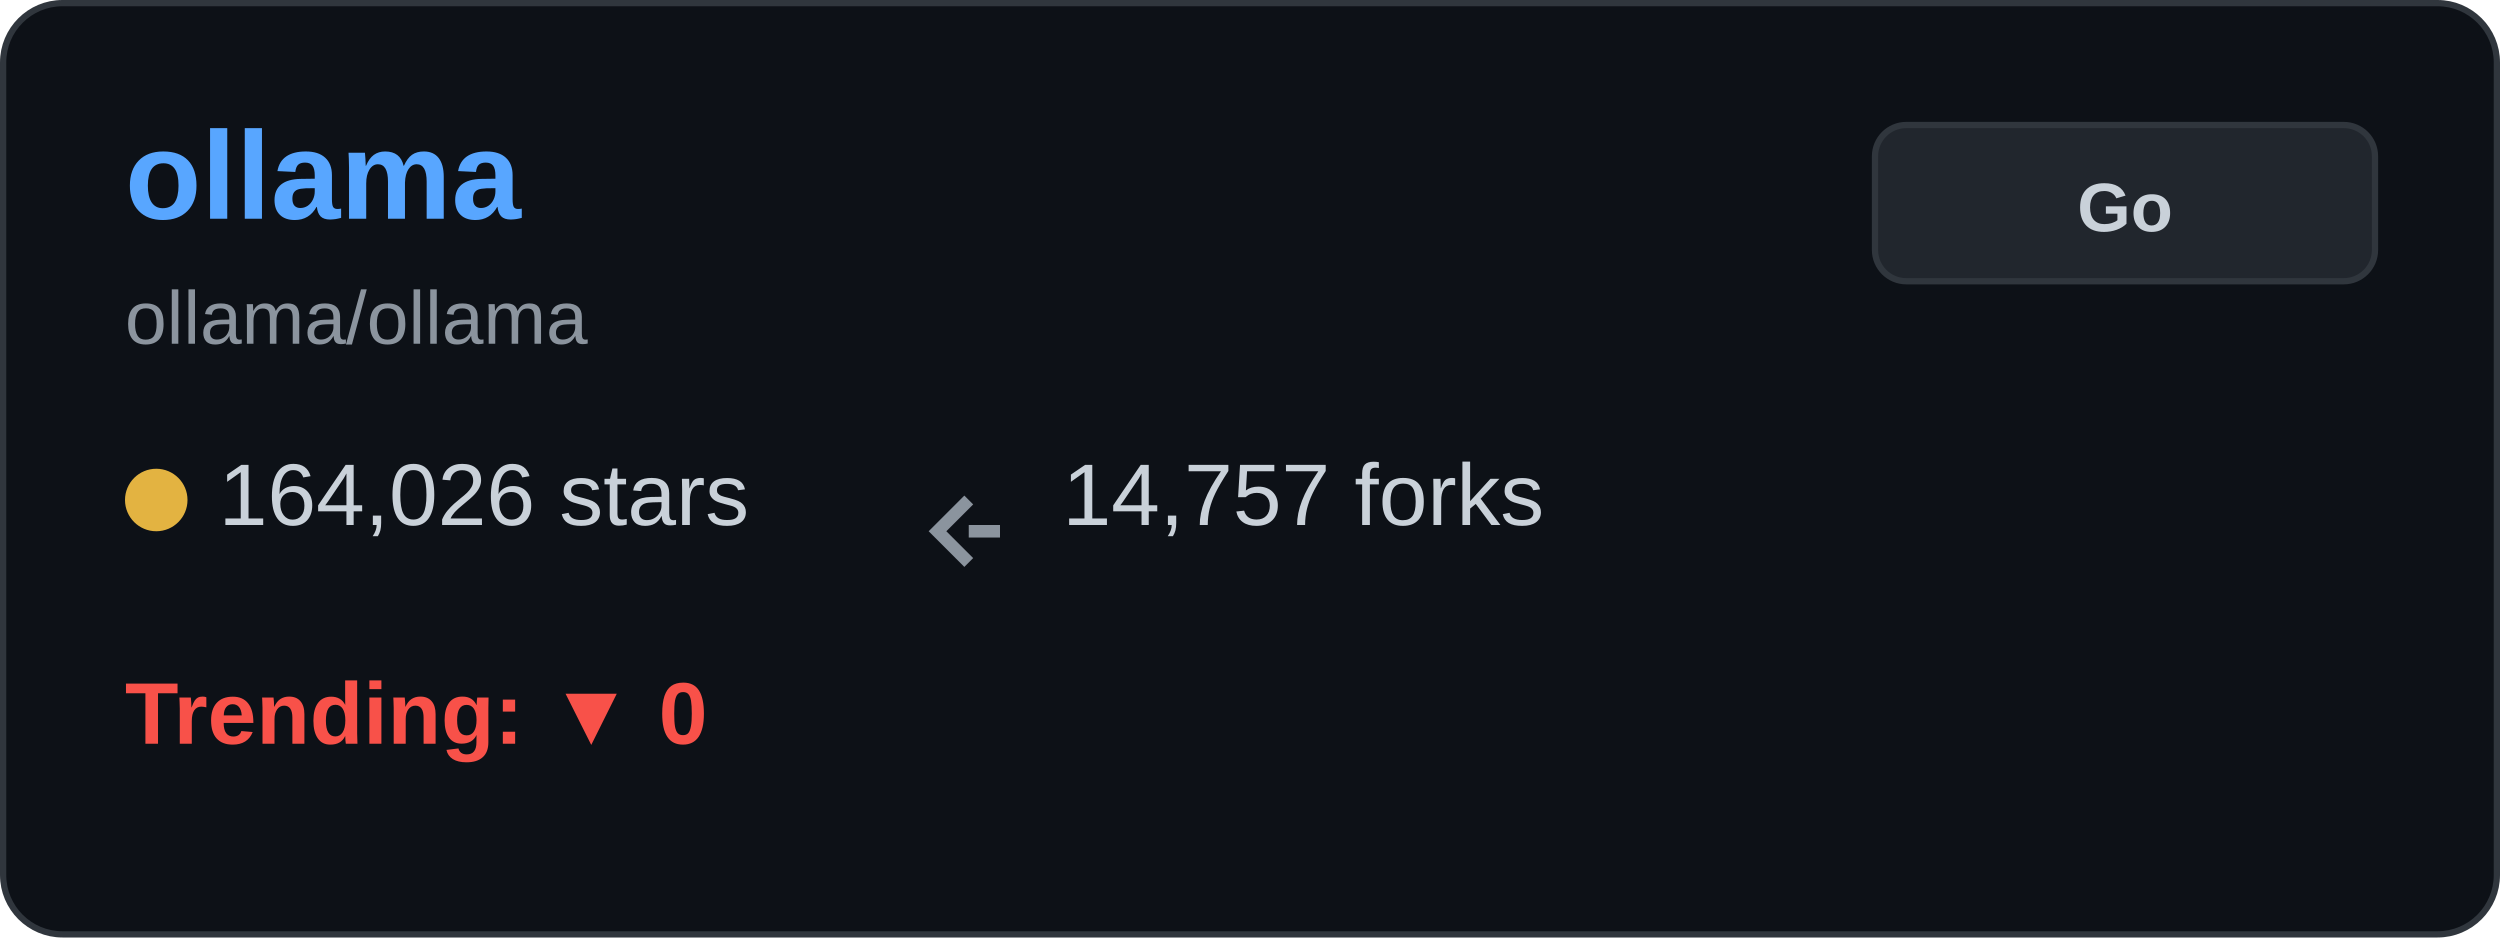
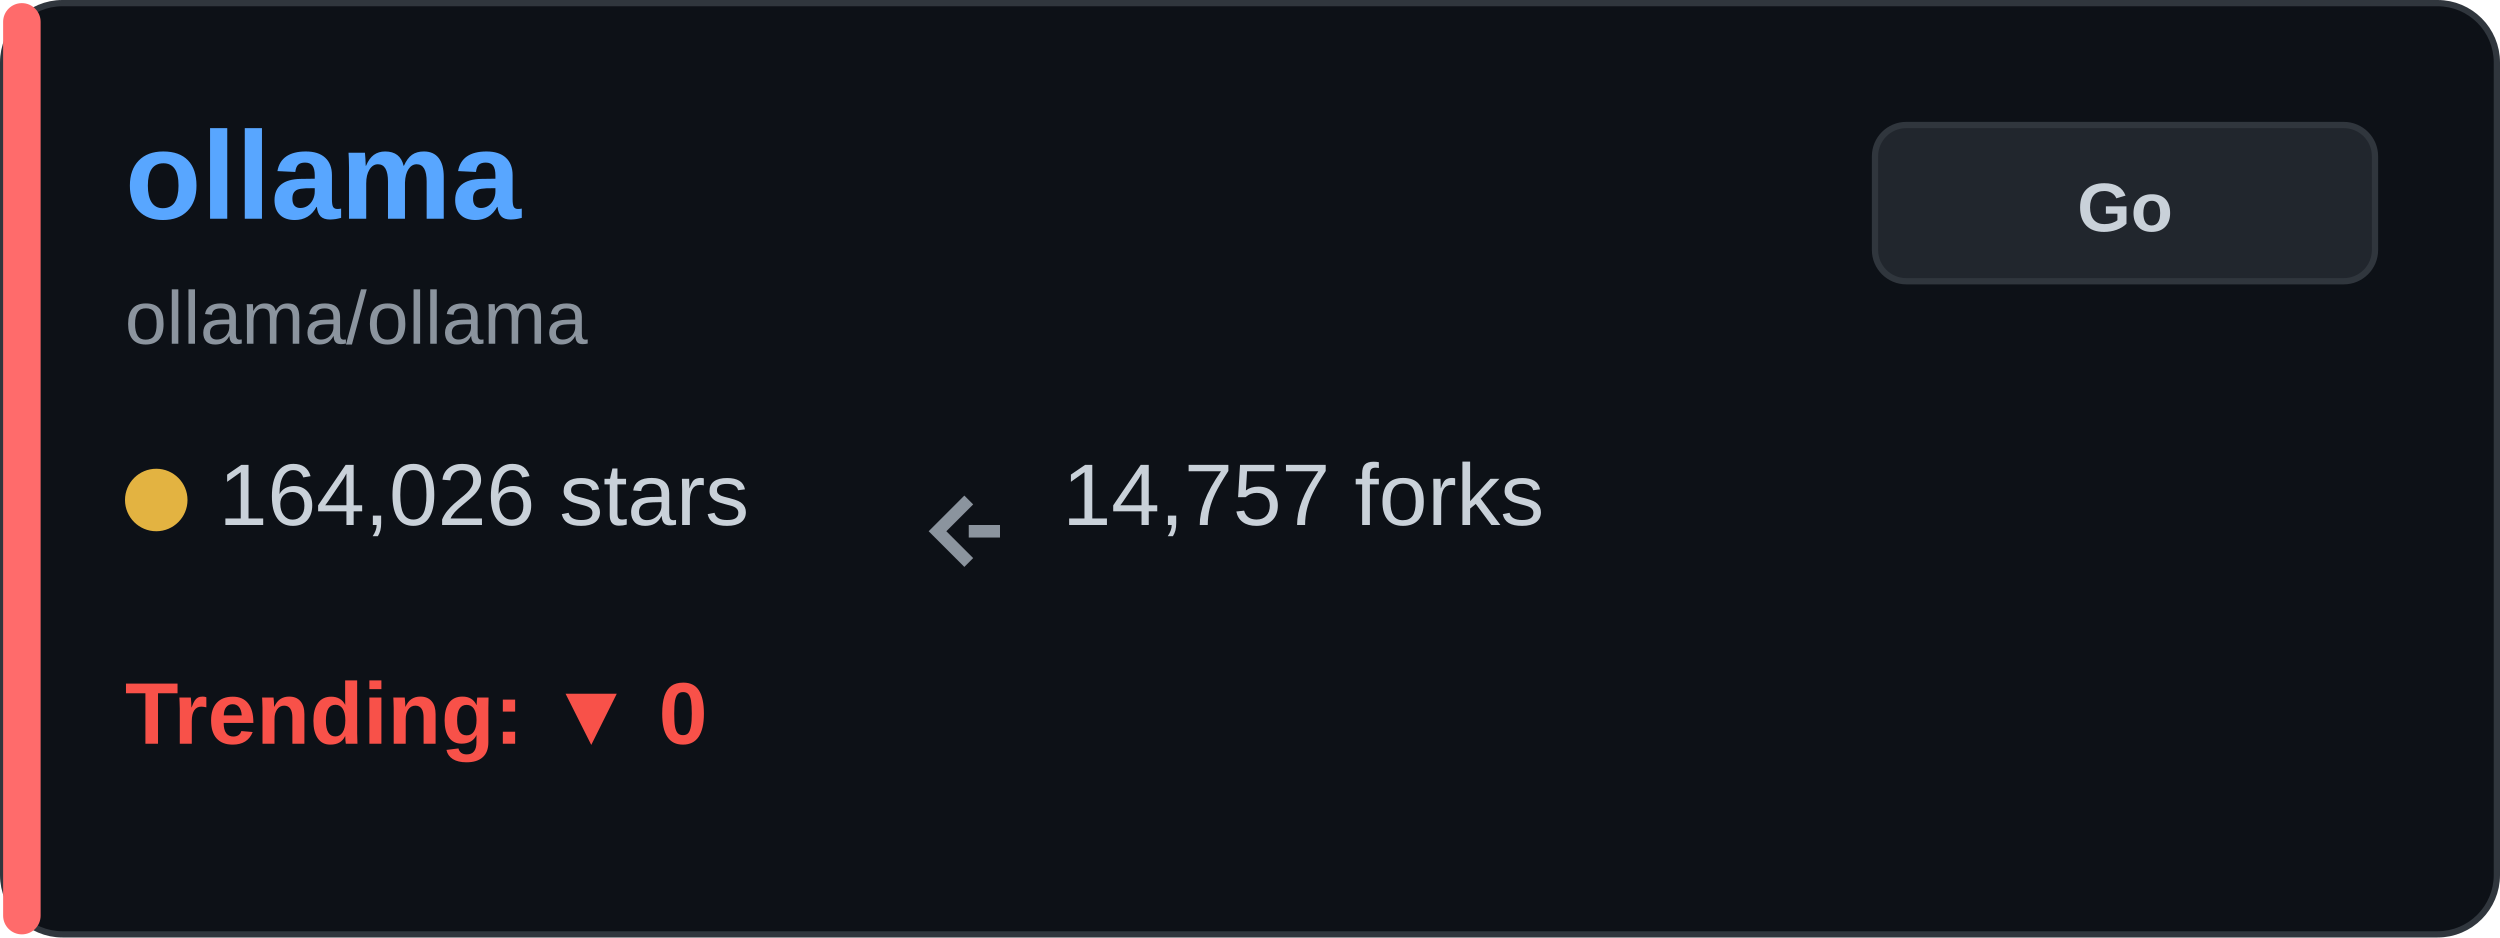
<svg xmlns="http://www.w3.org/2000/svg" width="400" height="150" viewBox="0 0 400 150" fill="none">
  <rect x="0.5" y="0.5" width="399" height="149" rx="9.5" fill="#0d1117" stroke="#30363d" />
+   <rect x="0.5" y="0.5" width="6" height="149" rx="3" fill="#ff6b6b" />
  <text x="20" y="35" font-family="Arial, sans-serif" font-size="20" font-weight="bold" fill="#58a6ff">ollama</text>
  <text x="20" y="55" font-family="Arial, sans-serif" font-size="12" fill="#8b949e">ollama/ollama</text>
  <g transform="translate(20, 80)">
    <circle cx="5" cy="0" r="5" fill="#e3b341" />
    <text x="15" y="4" font-family="Arial, sans-serif" font-size="14" fill="#c9d1d9">164,026 stars</text>
  </g>
  <g transform="translate(150, 80)">
    <path d="M5 0 L0 5 L5 10 M5 5 L10 5" stroke="#8b949e" stroke-width="2" fill="none" />
    <text x="20" y="4" font-family="Arial, sans-serif" font-size="14" fill="#c9d1d9">14,757 forks</text>
  </g>
  <g transform="translate(20, 115)">
    <text x="0" y="4" font-family="Arial, sans-serif" font-size="14" font-weight="bold" fill="#f85149">Trending: ▼ 0</text>
  </g>
  <rect x="300" y="20" width="80" height="25" rx="5" fill="#21262d" stroke="#30363d" />
  <text x="340" y="37" font-family="Arial, sans-serif" font-size="11" font-weight="bold" fill="#c9d1d9" text-anchor="middle">Go</text>
</svg>
